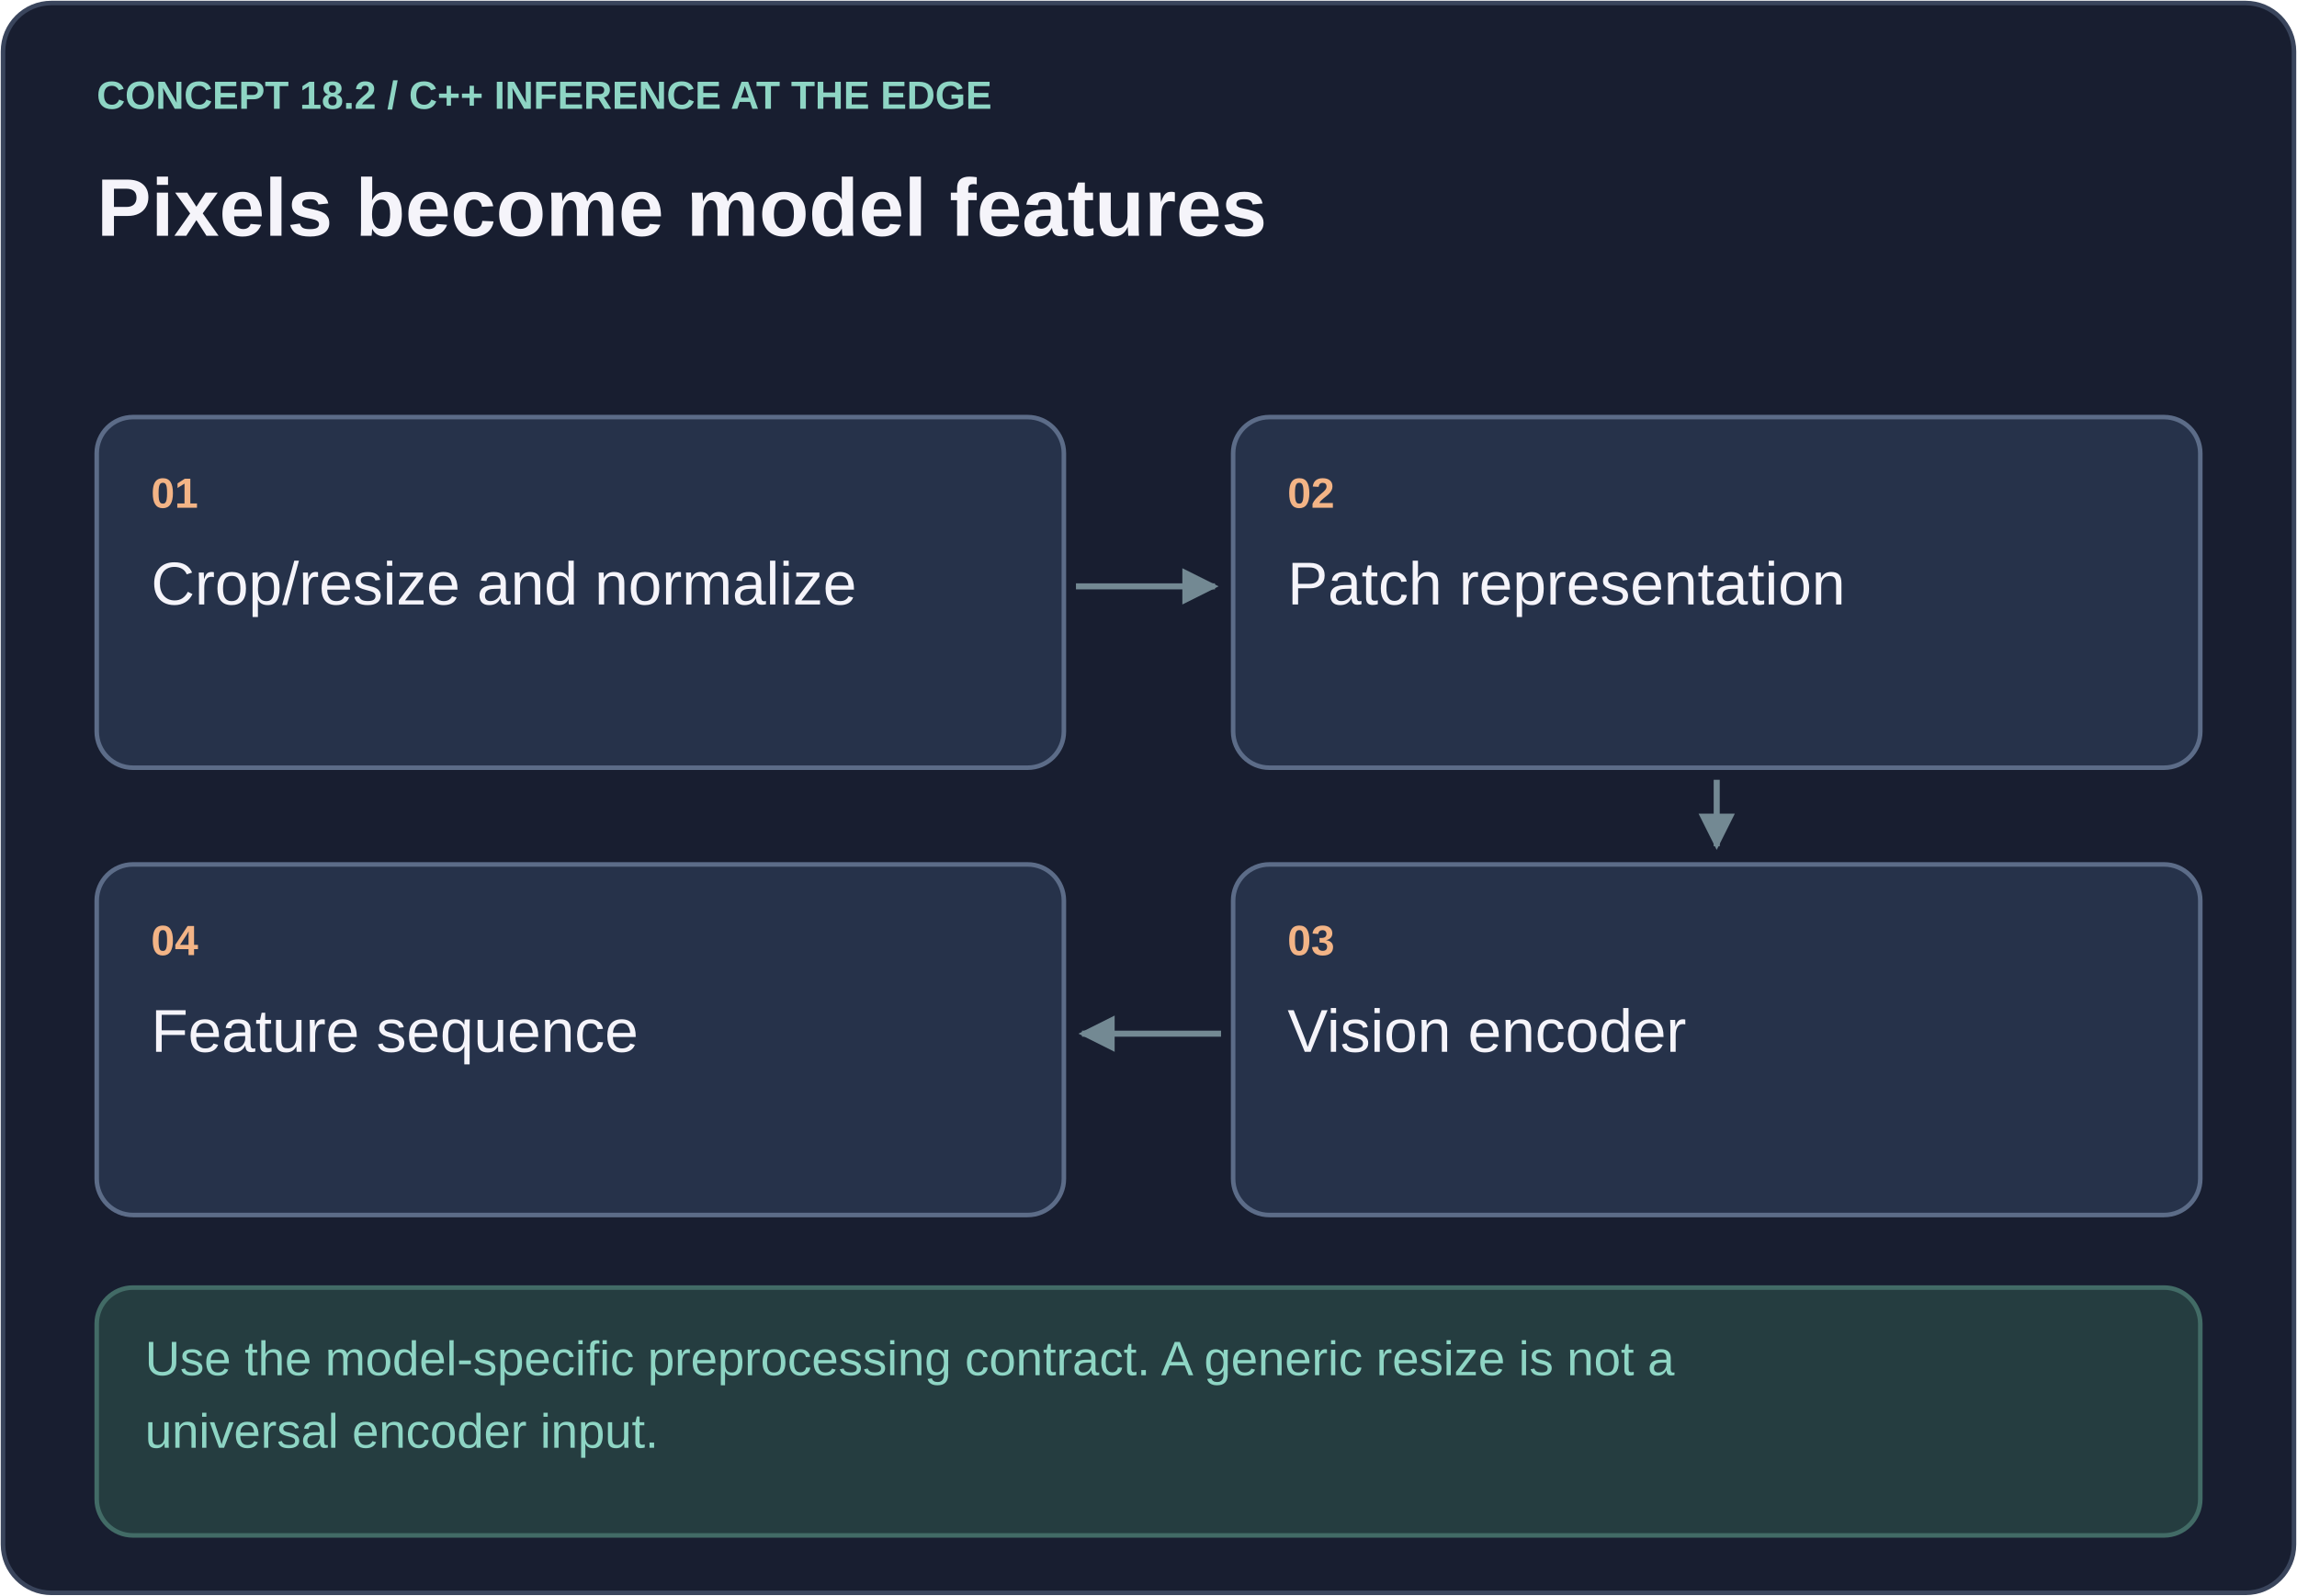
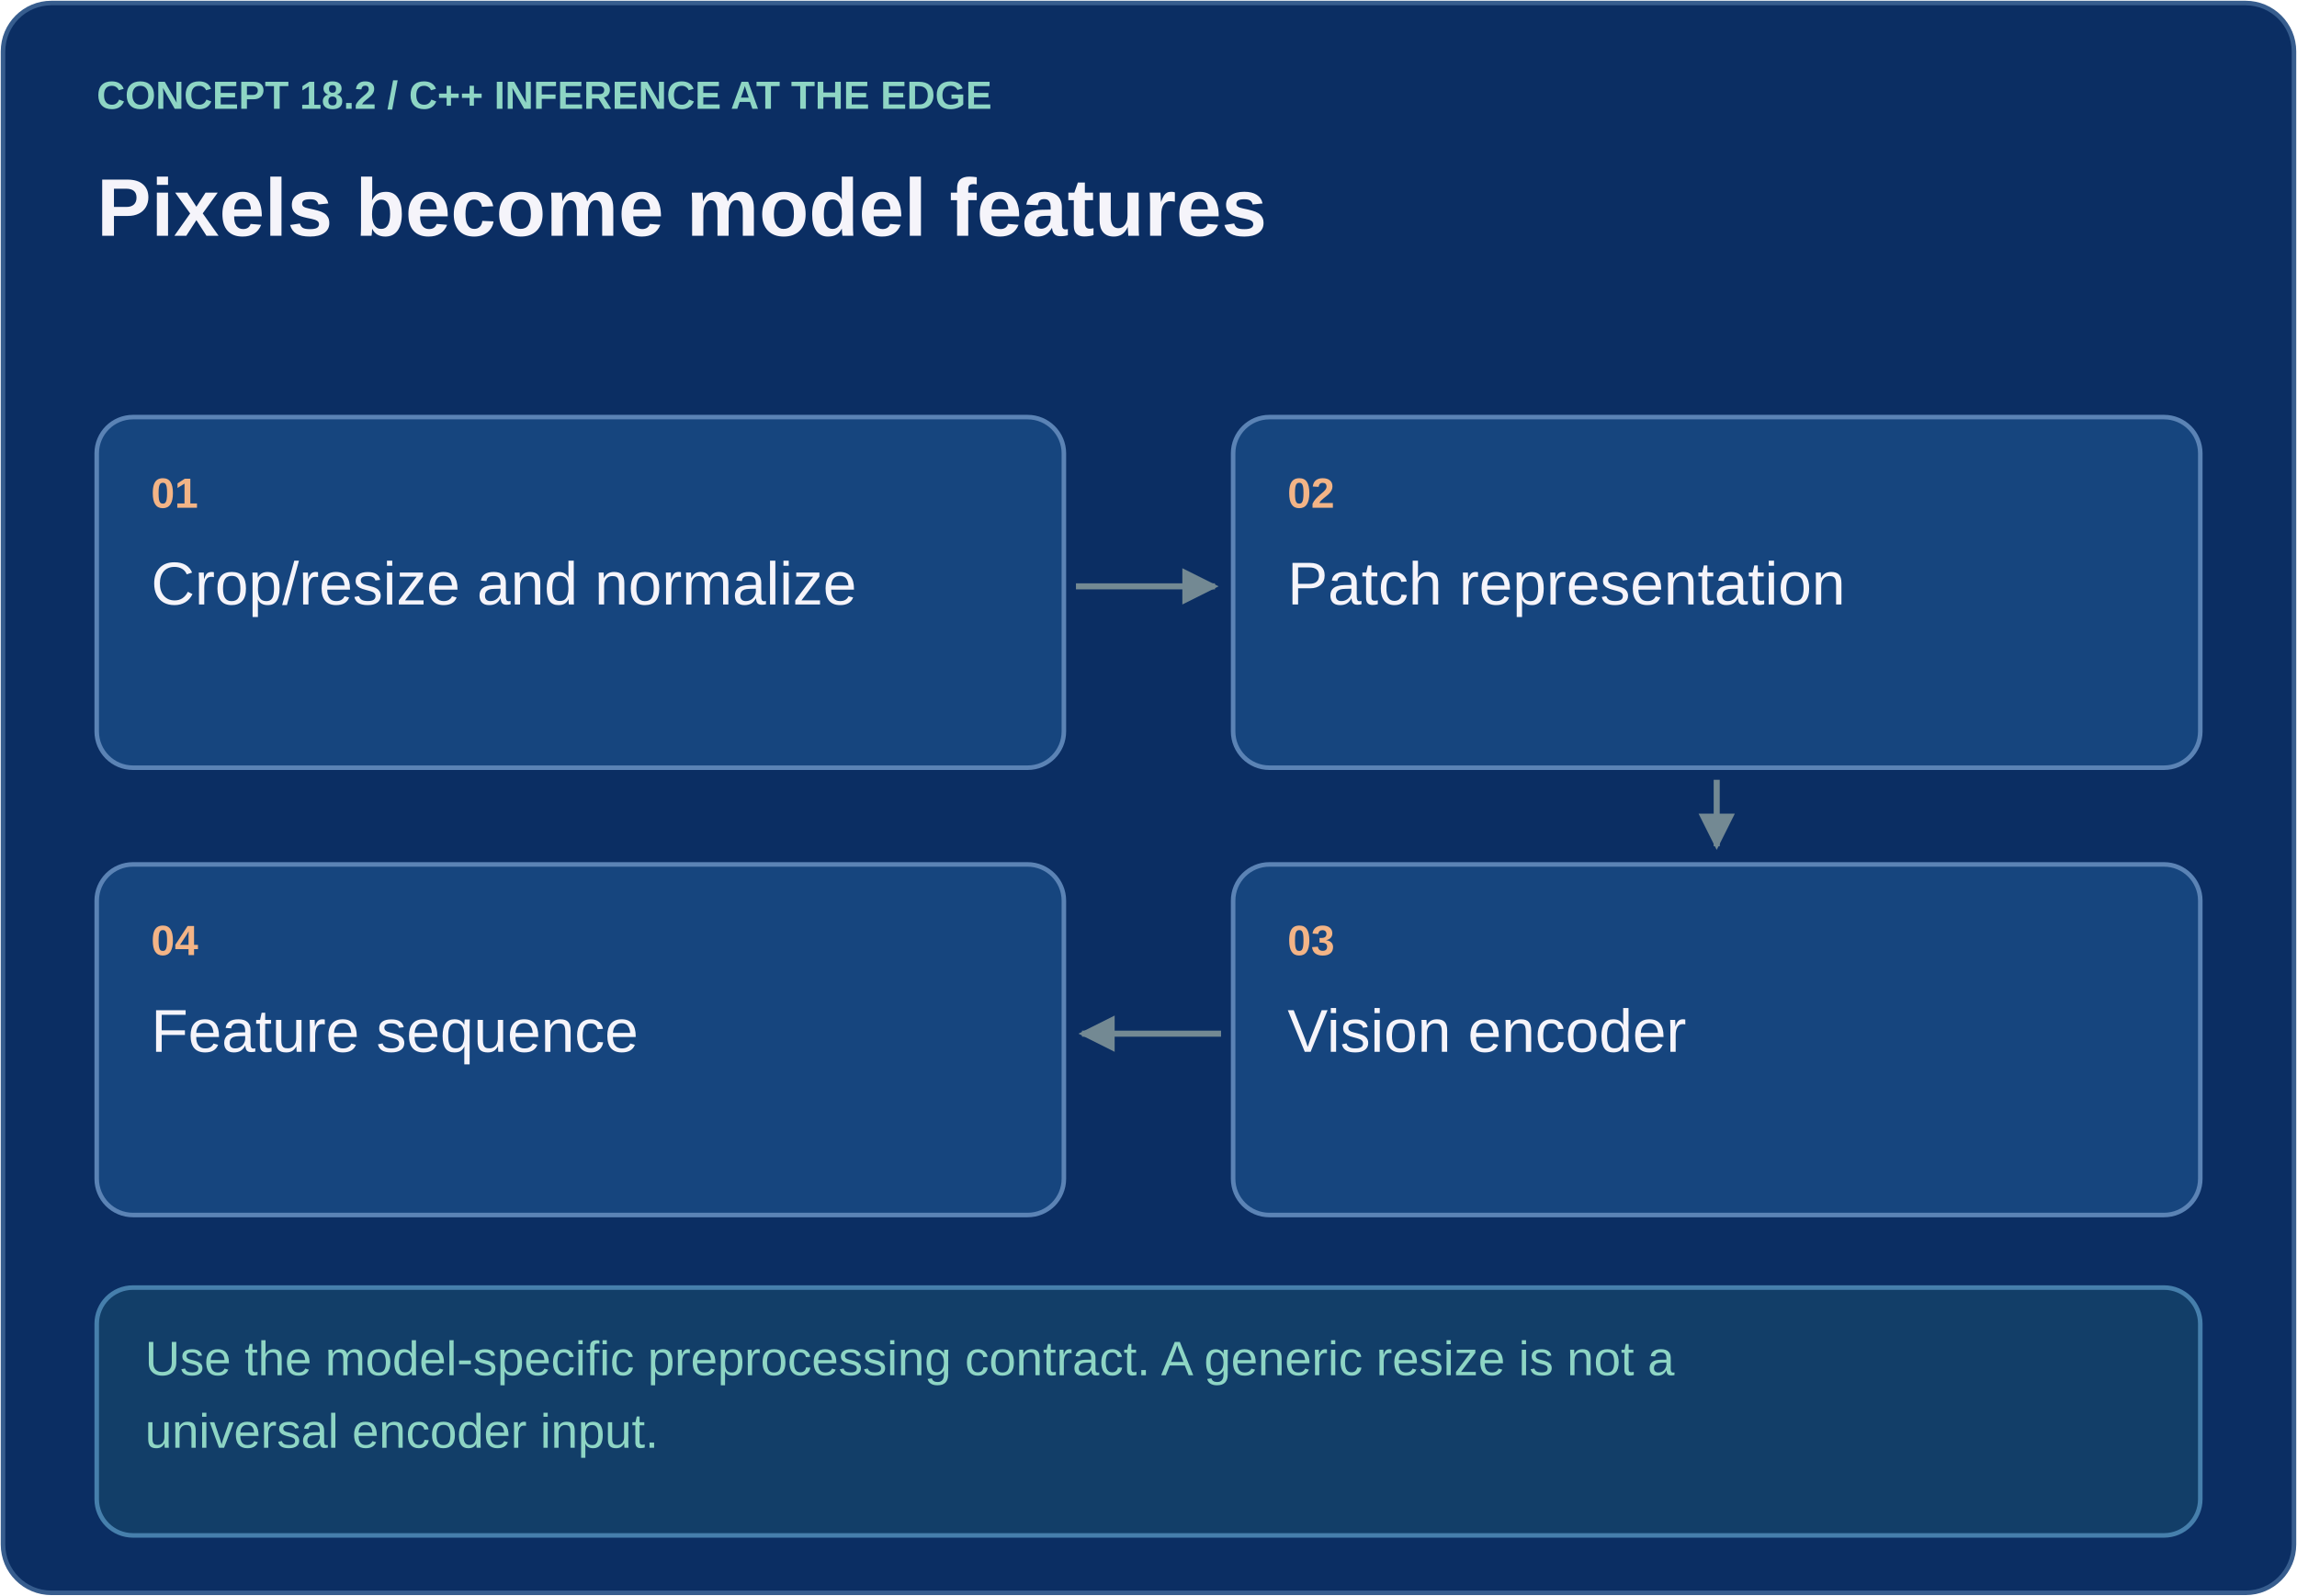
<svg xmlns="http://www.w3.org/2000/svg" width="760" height="528" viewBox="0 0 760 528" role="img" aria-labelledby="title desc">
  <defs>
    <marker id="arrow" viewBox="0 0 10 10" refX="9" refY="5" markerWidth="6" markerHeight="6" orient="auto-start-reverse">
      <path d="M0 0 L10 5 L0 10 Z" fill="#738993" />
    </marker>
  </defs>
  <g font-family="Arial, Helvetica, sans-serif">
-     <rect x="1" y="1" width="758" height="526" rx="16" fill="#181e30" stroke="#3a455c" stroke-width="1.5" />
+     <rect x="1" y="1" width="758" height="526" rx="16" fill="#0b2e63" stroke="#375d8e" stroke-width="1.5" />
    <text x="32" y="36" font-size="13" fill="#8ed5c4" font-weight="700" text-anchor="start">CONCEPT 18.2  /  C++ INFERENCE AT THE EDGE</text>
    <text x="32" y="78" font-size="27" fill="#f5f4fa" font-weight="600" text-anchor="start">Pixels become model features</text>
-     <rect x="32" y="138" width="320" height="116" rx="12" fill="#26324a" stroke="#5c6c88" stroke-width="1.5" />
+     <rect x="32" y="138" width="320" height="116" rx="12" fill="#16457e" stroke="#5b83b5" stroke-width="1.5" />
    <text x="50" y="168" font-size="14" fill="#f3b486" font-weight="700" text-anchor="start">01</text>
    <text x="50" y="200" font-size="20" fill="#f5f4fa" font-weight="500" text-anchor="start">Crop/resize and normalize</text>
-     <rect x="408" y="138" width="320" height="116" rx="12" fill="#26324a" stroke="#5c6c88" stroke-width="1.5" />
+     <rect x="408" y="138" width="320" height="116" rx="12" fill="#16457e" stroke="#5b83b5" stroke-width="1.5" />
    <text x="426" y="168" font-size="14" fill="#f3b486" font-weight="700" text-anchor="start">02</text>
    <text x="426" y="200" font-size="20" fill="#f5f4fa" font-weight="500" text-anchor="start">Patch representation</text>
-     <rect x="408" y="286" width="320" height="116" rx="12" fill="#26324a" stroke="#5c6c88" stroke-width="1.5" />
+     <rect x="408" y="286" width="320" height="116" rx="12" fill="#16457e" stroke="#5b83b5" stroke-width="1.5" />
    <text x="426" y="316" font-size="14" fill="#f3b486" font-weight="700" text-anchor="start">03</text>
    <text x="426" y="348" font-size="20" fill="#f5f4fa" font-weight="500" text-anchor="start">Vision encoder</text>
-     <rect x="32" y="286" width="320" height="116" rx="12" fill="#26324a" stroke="#5c6c88" stroke-width="1.5" />
+     <rect x="32" y="286" width="320" height="116" rx="12" fill="#16457e" stroke="#5b83b5" stroke-width="1.5" />
    <text x="50" y="316" font-size="14" fill="#f3b486" font-weight="700" text-anchor="start">04</text>
    <text x="50" y="348" font-size="20" fill="#f5f4fa" font-weight="500" text-anchor="start">Feature sequence</text>
    <path d="M356 194 L402 194" fill="none" stroke="#738993" stroke-width="2" marker-end="url(#arrow)" />
    <path d="M568 258 L568 280" fill="none" stroke="#738993" stroke-width="2" marker-end="url(#arrow)" />
    <path d="M404 342 L358 342" fill="none" stroke="#738993" stroke-width="2" marker-end="url(#arrow)" />
-     <rect x="32" y="426" width="696" height="82" rx="12" fill="#253d40" stroke="#426b66" stroke-width="1.5" />
+     <rect x="32" y="426" width="696" height="82" rx="12" fill="#123e68" stroke="#467fac" stroke-width="1.5" />
    <text x="48" y="455" font-size="16" fill="#8ed5c4" font-weight="400" text-anchor="start">Use the model-specific preprocessing contract. A generic resize is not a</text>
    <text x="48" y="479" font-size="16" fill="#8ed5c4" font-weight="400" text-anchor="start">universal encoder input.</text>
  </g>
</svg>
